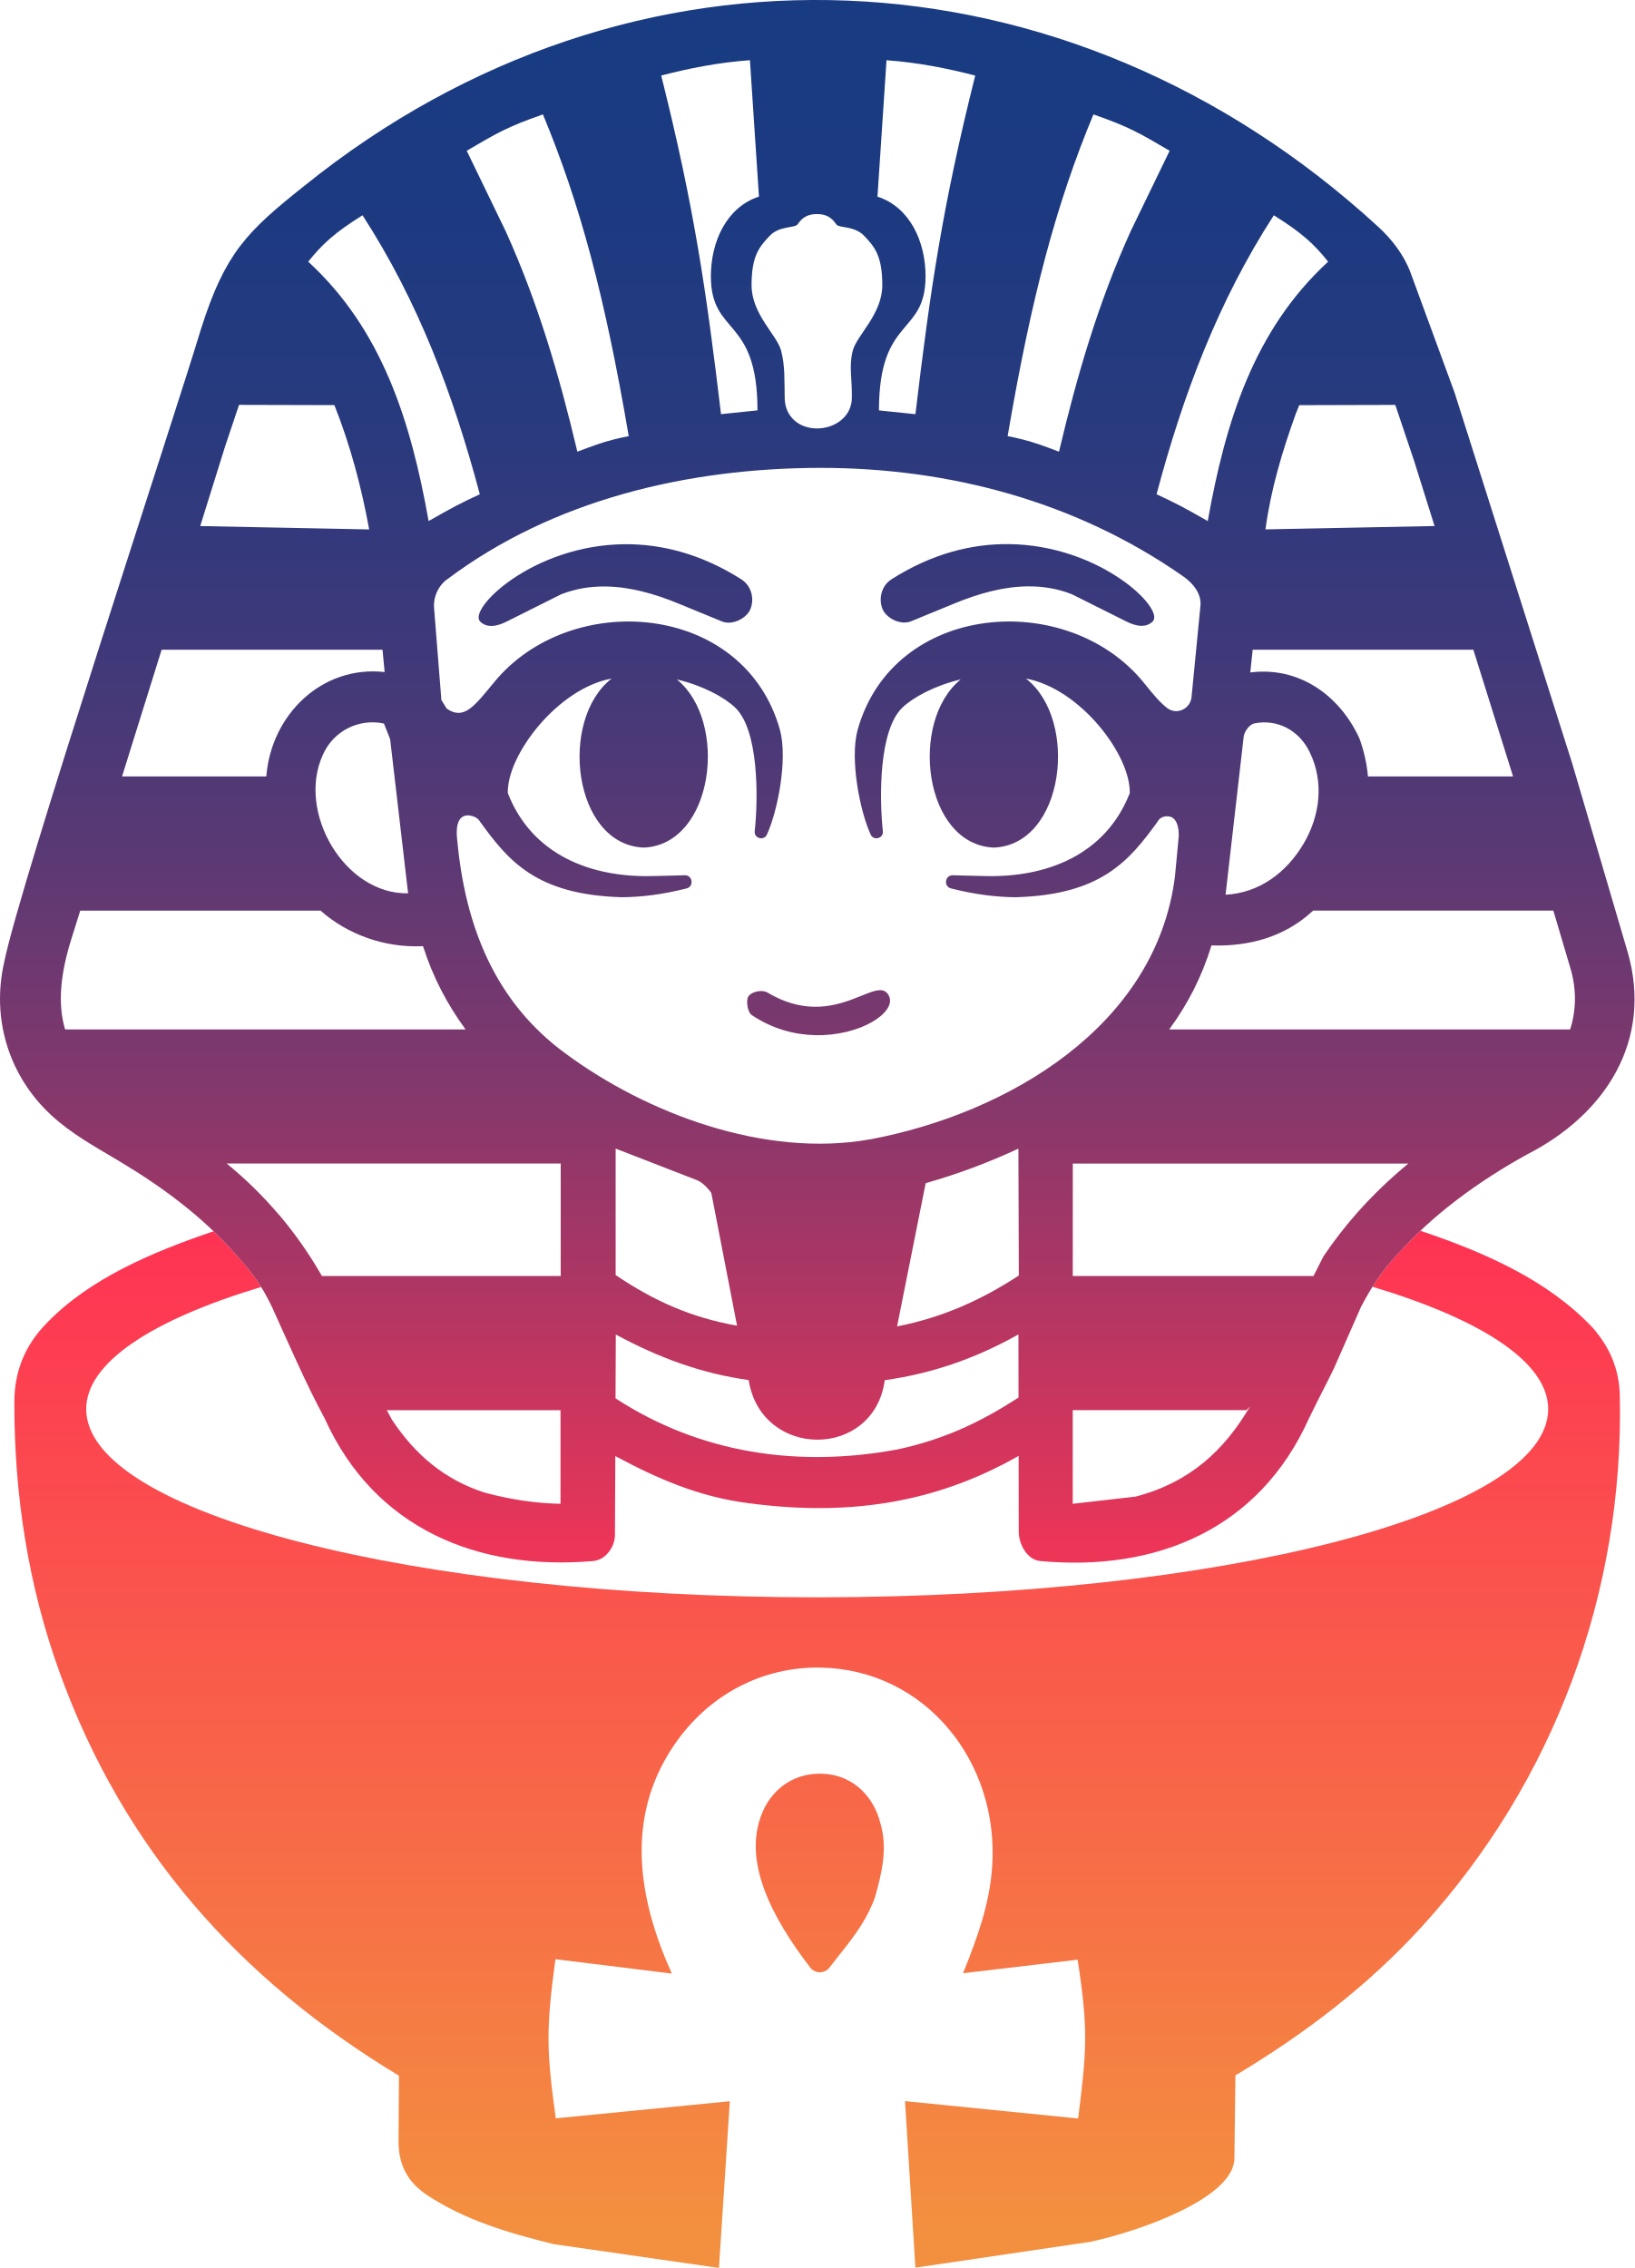
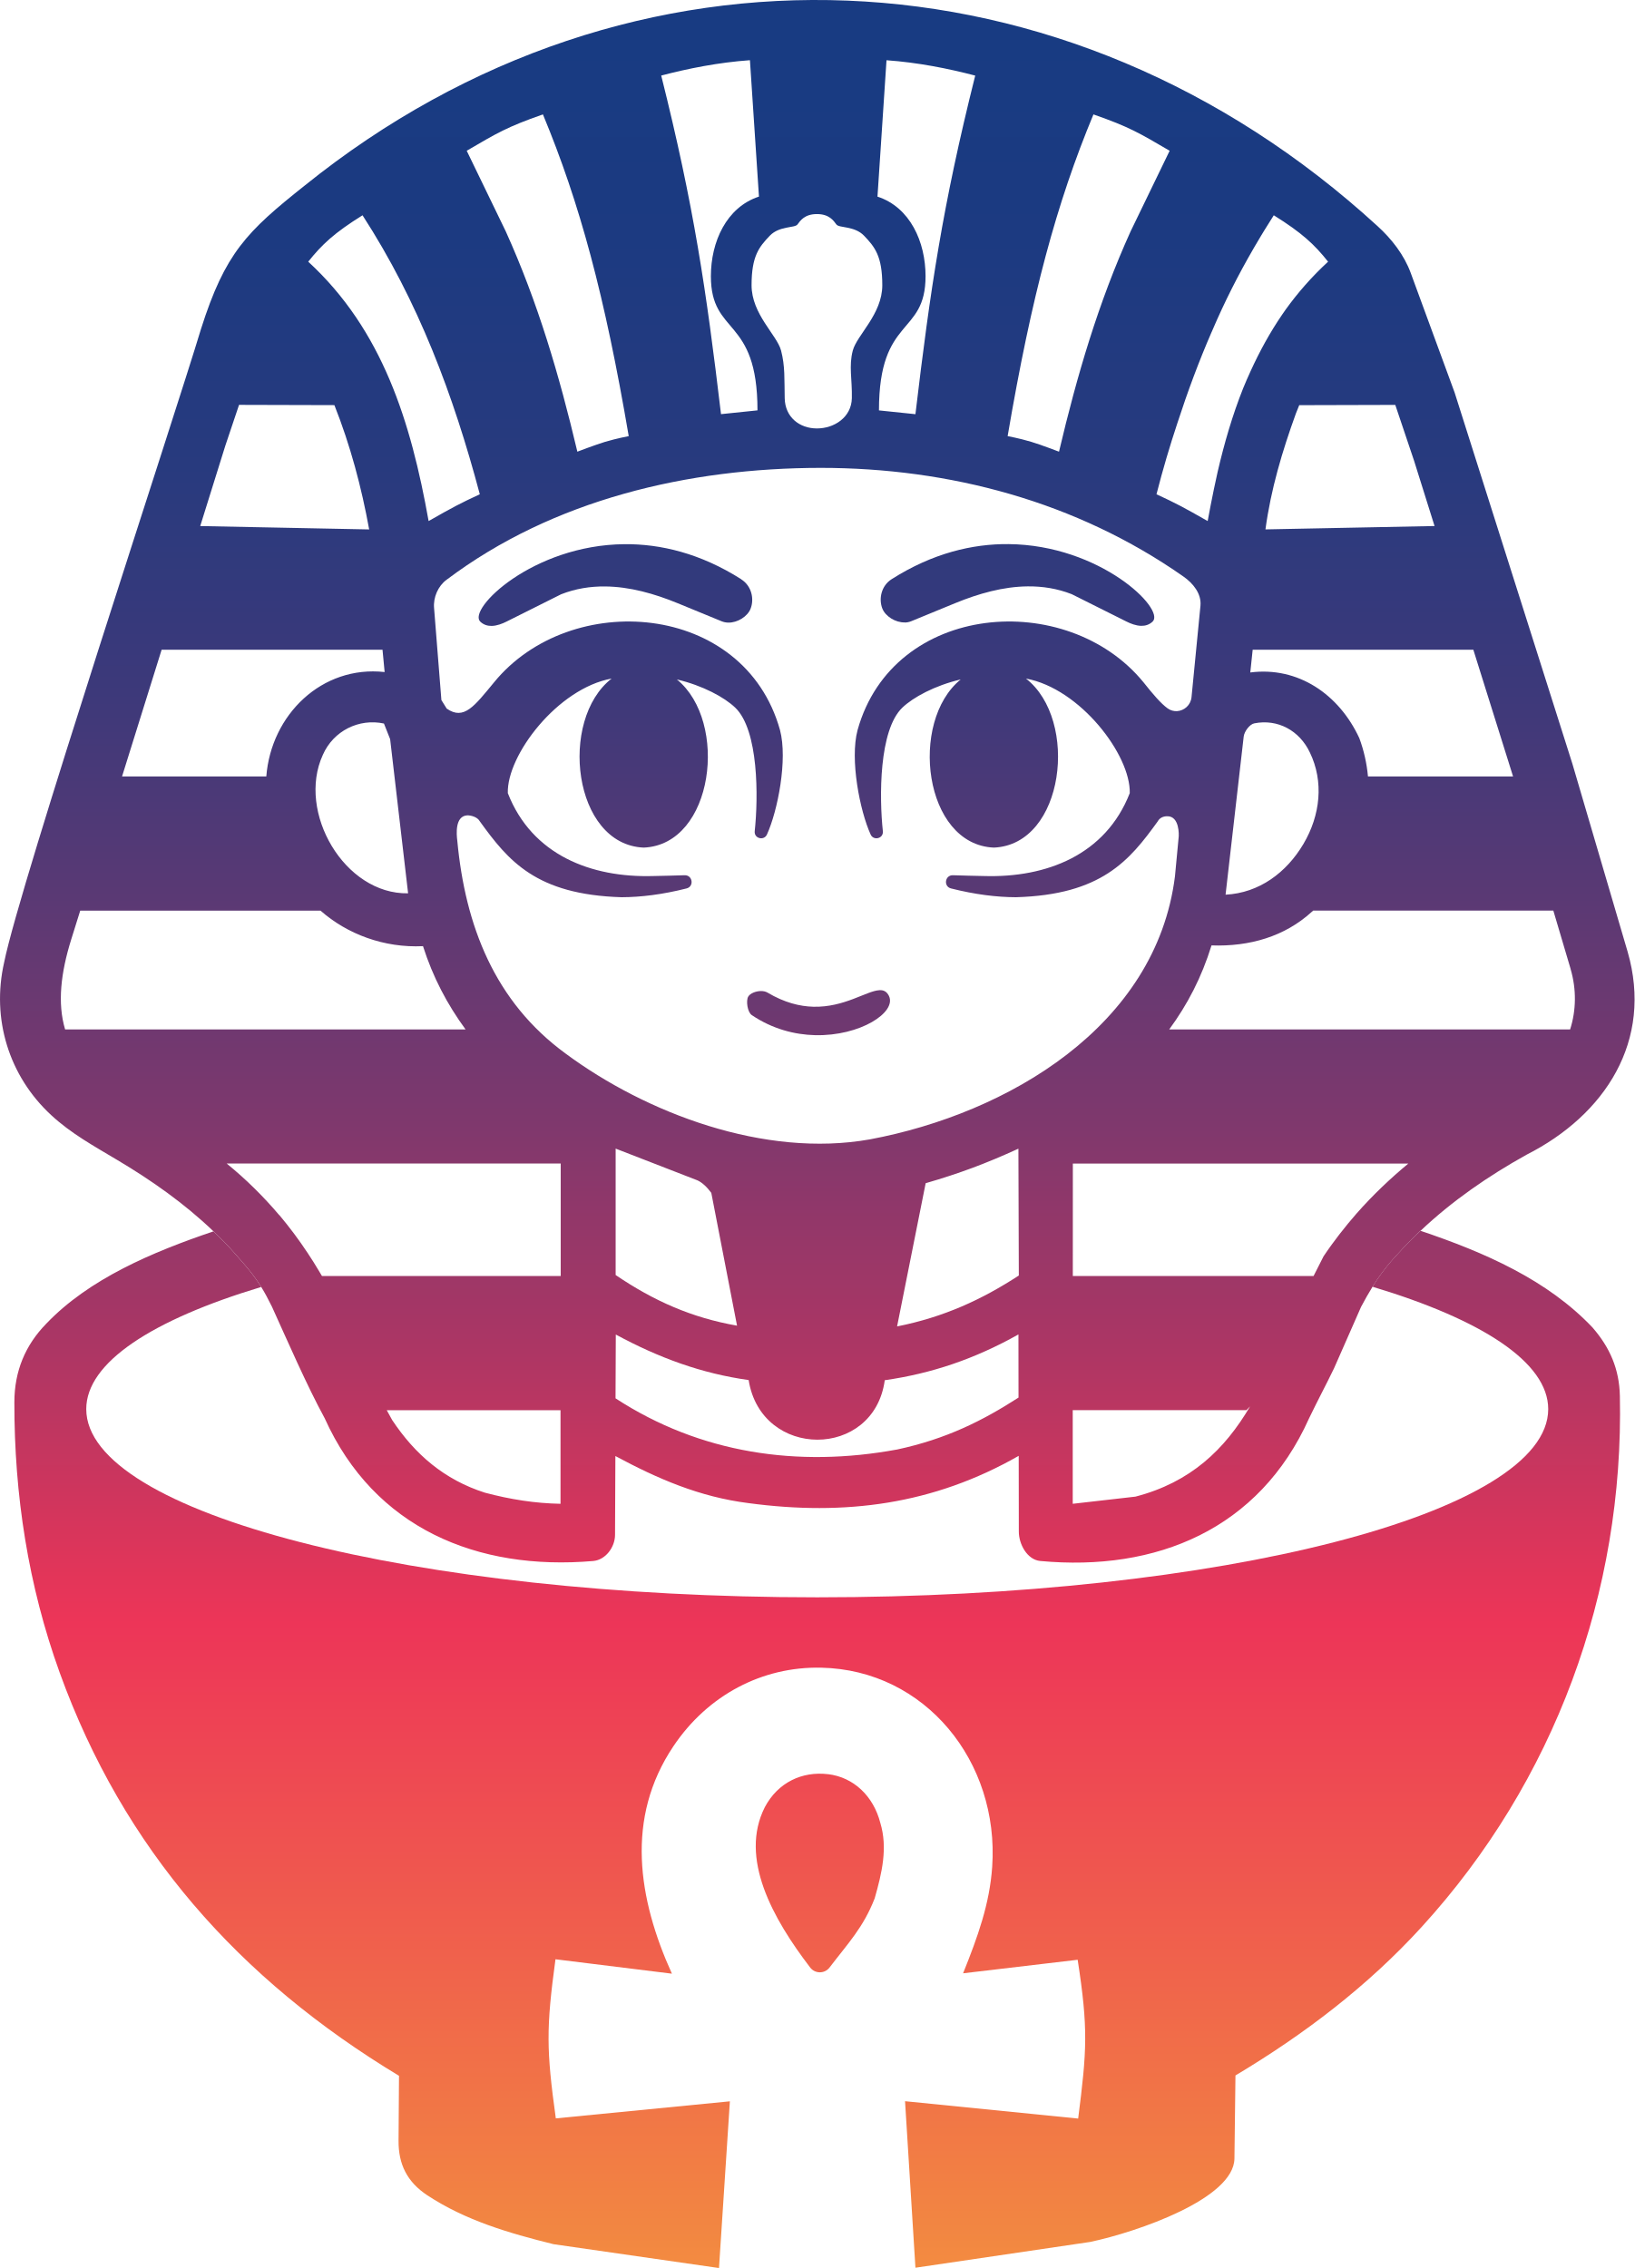
<svg xmlns="http://www.w3.org/2000/svg" xmlns:xlink="http://www.w3.org/1999/xlink" id="b" data-name="Layer 2" viewBox="0 0 431.12 598.28">
  <defs>
    <style>
-       .w {
-         fill: url(#k);
-       }
- 
-       .x {
-         fill: url(#t);
-       }
- 
-       .y {
+       .j {
        fill: url(#d);
      }

-       .z {
-         fill: url(#l);
-       }
- 
-       .aa {
+       .k {
        fill: url(#h);
      }

-       .ab {
-         fill: url(#o);
-       }
- 
-       .ac {
-         fill: url(#j);
-       }
- 
-       .ad {
-         fill: none;
-       }
- 
-       .ae {
+       .l {
        fill: url(#g);
      }

-       .af {
-         fill: url(#q);
-       }
- 
-       .ag {
-         fill: url(#m);
-       }
- 
-       .ah {
+       .m {
        fill: url(#e);
      }

-       .ai {
+       .n {
        fill: url(#i);
      }

-       .aj {
+       .o {
        fill: url(#f);
      }
- 
-       .ak {
-         fill: url(#v);
-       }
- 
-       .al {
-         fill: url(#p);
-       }
- 
-       .am {
-         fill: url(#r);
-       }
- 
-       .an {
-         fill: url(#n);
-       }
- 
-       .ao {
-         fill: url(#u);
-       }
- 
-       .ap {
-         fill: url(#s);
-       }
    </style>
-     <linearGradient id="d" x1="216.24" y1="300.36" x2="216.24" y2="593.63" gradientUnits="userSpaceOnUse">
-       <stop offset="0" stop-color="#ff2d55" />
+     <linearGradient id="d" x1="215.54" y1="9.25" x2="215.54" y2="607.86" gradientUnits="userSpaceOnUse">
+       <stop offset="0" stop-color="#183b82" />
+       <stop offset=".09" stop-color="#1c3a81" />
+       <stop offset=".19" stop-color="#283a7e" />
+       <stop offset=".29" stop-color="#3d397a" />
+       <stop offset=".38" stop-color="#5a3974" />
+       <stop offset=".48" stop-color="#7f386d" />
+       <stop offset=".58" stop-color="#ad3664" />
+       <stop offset=".68" stop-color="#e33559" />
+       <stop offset=".7" stop-color="#ed3558" />
      <stop offset="1" stop-color="#f3903f" />
    </linearGradient>
-     <linearGradient id="e" x1="162.32" y1="3.79" x2="162.32" y2="401.49" gradientUnits="userSpaceOnUse">
-       <stop offset="0" stop-color="#183b82" />
-       <stop offset=".13" stop-color="#1c3a81" />
-       <stop offset=".27" stop-color="#283a7e" />
-       <stop offset=".41" stop-color="#3d397a" />
-       <stop offset=".55" stop-color="#5a3974" />
-       <stop offset=".69" stop-color="#7f386d" />
-       <stop offset=".83" stop-color="#ad3664" />
-       <stop offset=".98" stop-color="#e33559" />
-       <stop offset="1" stop-color="#ed3558" />
-     </linearGradient>
-     <linearGradient id="f" x1="215.91" y1="3.79" x2="215.91" y2="401.49" xlink:href="#e" />
-     <linearGradient id="g" x1="268.37" y1="3.79" x2="268.37" y2="401.49" xlink:href="#e" />
-     <linearGradient id="h" x1="354.44" y1="3.79" x2="354.44" y2="401.49" xlink:href="#e" />
-     <linearGradient id="i" x1="351.94" y1="3.79" x2="351.94" y2="401.49" xlink:href="#e" />
-     <linearGradient id="j" x1="77.73" y1="3.79" x2="77.73" y2="401.49" xlink:href="#e" />
-     <linearGradient id="k" x1="356.83" y1="3.79" x2="356.83" y2="401.49" xlink:href="#e" />
-     <linearGradient id="l" x1="81.73" y1="3.79" x2="81.73" y2="401.49" xlink:href="#e" />
-     <linearGradient id="m" x1="215.54" y1="310.01" x2="215.54" y2="588.97" xlink:href="#d" />
-     <linearGradient id="n" x1="75.48" y1="300.36" x2="75.48" y2="593.63" xlink:href="#d" />
-     <linearGradient id="o" x1="84.18" y1="332.7" x2="84.18" y2="338.07" xlink:href="#d" />
-     <linearGradient id="p" x1="350.23" y1="300.36" x2="350.23" y2="593.63" xlink:href="#d" />
-     <linearGradient id="q" x1="357.78" y1="319.16" x2="357.78" y2="321.11" xlink:href="#d" />
-     <linearGradient id="r" x1="348.06" y1="300.36" x2="348.06" y2="593.63" xlink:href="#d" />
-     <linearGradient id="s" x1="79.07" y1="300.36" x2="79.07" y2="593.63" xlink:href="#d" />
-     <linearGradient id="t" x1="355.55" y1="300.36" x2="355.55" y2="593.63" xlink:href="#d" />
-     <linearGradient id="u" x1="353.08" y1="300.36" x2="353.08" y2="593.63" xlink:href="#d" />
-     <linearGradient id="v" x1="215.56" y1="1" x2="215.56" y2="407.22" xlink:href="#e" />
+     <linearGradient id="e" x1="215.56" x2="215.56" xlink:href="#d" />
+     <linearGradient id="f" x1="216.24" x2="216.24" xlink:href="#d" />
+     <linearGradient id="g" x1="162.32" y1="9.25" x2="162.32" y2="607.86" xlink:href="#d" />
+     <linearGradient id="h" x1="215.91" x2="215.91" xlink:href="#d" />
+     <linearGradient id="i" x1="268.37" y1="9.25" x2="268.37" y2="607.86" xlink:href="#d" />
  </defs>
-   <g id="c" data-name="Layer 3 copy">
-     <path class="y" d="M218.43,468.02c-6.89-.84-13.27,2.2-16.7,8.69-6.82,13.46,2.1,29.43,11.97,42.32,1.29,1.68,3.83,1.66,5.11-.03,4.93-6.48,8.85-10.46,11.89-18.22,1.92-6.72,3.48-13.32,1.49-19.91-1.83-7.1-7.04-12.04-13.77-12.86Z" />
-     <g>
-       <path class="ah" d="M197.96,160.58c1.02-2.56.31-6.02-2.45-7.77-10.8-6.86-21.35-9.34-30.82-9.25-24.22.22-41.45,17.17-38.01,20.44.89.85,1.95,1.14,3.02,1.12,1.38-.03,2.78-.58,3.92-1.15l14.39-7.2c3.81-1.49,7.7-2.1,11.6-2.06,6.5.06,13.01,1.91,19.15,4.43l11.58,4.76c.54.22,1.11.33,1.69.35,2.5.07,5.13-1.63,5.93-3.64Z" />
-       <path class="aj" d="M234.47,262.72c-.58-1.18-1.43-1.58-2.56-1.51-3.39.2-9.24,4.56-17.35,4.36-3.6-.09-7.65-1.08-12.13-3.74-.46-.27-1.06-.4-1.68-.4-1.38,0-2.89.6-3.4,1.48-.61,1.05-.22,4.07.94,4.86,5.43,3.67,11.31,5.17,16.71,5.3,11.9.28,21.57-6.05,19.47-10.36Z" />
-       <path class="ae" d="M232.73,160.58c.8,2.01,3.43,3.71,5.93,3.64.58-.02,1.15-.13,1.69-.35l11.58-4.76c6.14-2.52,12.65-4.37,19.15-4.43,3.9-.04,7.79.57,11.6,2.06l14.39,7.2c1.14.57,2.54,1.12,3.92,1.15,1.07.02,2.12-.27,3.02-1.12,3.44-3.26-13.79-20.22-38.01-20.44-9.48-.09-20.02,2.39-30.82,9.25-2.76,1.75-3.46,5.21-2.45,7.77Z" />
-     </g>
-     <path class="ad" d="M346.45,336.6h-63.5v-11.41c-20.98-2.02-43.7-3.12-67.42-3.12s-46.62,1.11-67.68,3.15v11.38h-62.95c-.24-.41-.49-.81-.73-1.22-37.8,9.06-61.44,21.99-61.44,36.34,0,27.42,86.32,49.65,192.8,49.65s192.8-22.23,192.8-49.65c0-14.33-23.58-27.24-61.28-36.3l-.6,1.18h0Z" />
-     <path class="ad" d="M346.36,240.22c-.14.12-.28.25-.42.37-6.73,6.03-14.91,8.78-24.47,8.83-.64,0-1.28,0-1.93-.02-2.59,8.38-6.31,15.57-11.15,22.16h105.74c1.6-5,1.71-10.56.11-15.98l-4.55-15.36h-63.34Z" />
-     <path class="ad" d="M282.93,396.68h.06s0,0,0,0h0l16.47-1.88c14.56-3.78,23.55-12.43,30.24-23.81h0s0,0,0,0l-.96,1h-45.81v24.69Z" />
-     <path class="ad" d="M310.89,220.59h0s.33-5.42-3.14-5.27c-.36.02-.76.09-1.2.24-.55.18-.84.59-1.2,1.11-1.25,1.79-2.9,4.01-4.85,6.39-4.3,5.26-14.46,13.68-32.56,13.61-5.07-.02-10.76-.71-17.12-2.32-2.03-.51-1.61-3.52.49-3.48,2.6.05,5.38.19,8.31.21,6.43.05,13.53-.44,20.8-3.62,9.55-4.18,13.68-9.73,17.55-18.25,0-7.26-6.69-19.34-17.69-26.22-3.13-1.96-6.4-3.24-9.69-3.99h0c5.1,4.12,8.54,11.85,8.54,20.71,0,13.19-7.61,23.88-17,23.88s-17-10.69-17-23.88c0-8.69,3.31-16.3,8.25-20.48h0c-6.87,1.62-12.55,4.72-15.39,7.44-6.2,5.93-6.1,23.68-5.14,32.59.13,1.2-.85,1.92-1.8,1.87-.57-.03-1.13-.34-1.43-1-2.83-6.22-5.51-19.76-3.44-27.55,5.46-18.23,21.17-28.81,39.59-28.69,1.91.01,3.84.14,5.79.38,12.2,1.53,23.22,7.14,30.02,15.7,2.58,3.25,4.58,5.58,6.36,6.88.78.57,1.66.79,2.51.74,1.87-.12,3.6-1.58,3.81-3.68,0,0,0,0,0,0l2.36-24.16c.3-3.14-1.96-5.89-4.46-7.64-28.27-19.83-61.77-28.68-95.74-28.69-13.29,0-26.66,1.34-39.81,3.91-21.57,4.22-41.21,12.62-58.85,25.62-2.21,1.63-3.54,4.63-3.28,7.46l1.93,24.26.33.53,1.06,1.72c.99.73,1.91,1.1,2.82,1.15,2.74.14,5.41-2.71,9.69-8.1,6.8-8.56,17.82-14.17,30.02-15.7,1.95-.24,3.89-.37,5.79-.38,18.42-.12,34.13,10.46,39.59,28.69,2.08,7.79-.61,21.33-3.44,27.55-.3.66-.86.97-1.43,1-.95.05-1.93-.67-1.8-1.87.96-8.91,1.06-26.66-5.14-32.59-2.84-2.72-8.52-5.82-15.39-7.44h0c4.94,4.18,8.25,11.78,8.25,20.48,0,13.19-7.61,23.88-17,23.88s-17-10.69-17-23.88c0-8.86,3.44-16.59,8.54-20.71h0c-3.28.76-6.55,2.04-9.69,3.99-11.01,6.88-17.69,18.96-17.69,26.22,3.87,8.52,8,14.06,17.55,18.25,7.28,3.19,14.37,3.68,20.8,3.62,2.92-.02,5.71-.16,8.31-.21,2.1-.04,2.52,2.96.49,3.48-6.36,1.61-12.05,2.3-17.12,2.32-18.1.07-28.25-8.36-32.56-13.61-1.95-2.38-3.6-4.61-4.85-6.39-.36-.51-.66-.88-1.2-1.11-.83-.35-1.51-.5-2.09-.49-3.11.05-2.88,4.66-2.72,6.17.03.3.06.48.06.48,0,0,0,0,0,.01.15,1.17.3,2.34.46,3.52.02.16.05.32.07.48.14,1.02.29,2.04.45,3.06.07.44.15.89.22,1.33.12.74.24,1.49.37,2.23.21,1.19.43,2.38.67,3.57,3.44,17.1,12.31,31.51,26.33,41.98,17.93,13.38,43.49,23.84,67.27,23.79,4.4,0,8.75-.38,12.97-1.15,20.1-3.7,38.3-11.7,54-23.97,14.24-11.13,24.27-27.47,26.49-45.4l1-10.6Z" />
-     <path class="ad" d="M343.77,222.65c4.51-7.61,5.42-16.49,1.71-24.13-2.43-5.01-6.85-8.06-12.26-7.95-.77.02-1.57.1-2.38.25-1.23.23-2.66,2.14-2.82,3.5l-4.78,41.7h0c8.89-.46,16.06-5.84,20.52-13.37Z" />
-     <path class="ad" d="M244.15,312.12l-7.54,37.78c12.38-2.46,22.42-7.12,32.11-13.43l-.11-33.46c-8.51,3.9-15.64,6.56-24.46,9.11Z" />
-     <path class="ad" d="M341.8,109.04c-3.63,10.03-6.61,20.03-8.04,30.6h0l44.6-.89-5.4-17.22-4.96-14.74h0l-25.34.07c-.3.72-.59,1.44-.87,2.17Z" />
-     <path class="ad" d="M329.77,177.39h0c1.23-.14,2.43-.21,3.6-.2,11.34.08,20.2,7.1,25.15,17.51,1.23,3.31,1.98,6.71,2.29,10.12h38.27l-10.48-33.43h-58.2l-.63,6Z" />
-     <path class="ad" d="M147.86,336.6h0v-29.66s.01,0,.01,0H59.77c5.35,4.34,10.22,9.18,14.6,14.45.75.91,1.5,1.82,2.22,2.75.78,1,1.52,2.03,2.26,3.06.14.19.28.37.41.56,1.74,2.46,3.37,5,4.91,7.62,0,0,0,0,0,0h0c.24.41.5.81.73,1.22h62.94Z" />
-     <path class="ad" d="M351.86,360.91c-2.26,4.69-3.88,7.6-6.62,13.27-5.85,11.77-13.03,21.9-24.19,28.38-14.07,8.17-30.6,10.82-46.73,9.21-3.43-.34-5.6-4.45-5.61-7.73l-.03-20c-11.31,6.27-23.28,10.81-35.37,12.51-12.35,1.73-22.71,1.61-35.9-.04-12.9-1.62-23.99-6.44-35.11-12.42l-.09,20.82c-.01,3.24-2.5,6.6-5.77,6.87-16.49,1.38-33.37-1.23-47.57-9.98-10.59-6.52-17.57-16.31-23.23-27.67-2.7-5.15-4.49-8.62-6.53-13.1l-7.38-16.33c-.98-2-1.86-3.65-2.83-5.21-28.76,8.67-46.15,19.92-46.15,32.22,0,27.42,86.32,49.65,192.8,49.65s192.8-22.23,192.8-49.65c0-12.33-17.47-23.6-46.35-32.28-.97,1.57-1.95,3.3-3.02,5.31l-7.11,16.16Z" />
-     <path class="ad" d="M349.07,331.43c.76-1.14,1.53-2.24,2.31-3.32.36-.5.74-.99,1.11-1.48.39-.52.79-1.04,1.19-1.55.51-.65,1.02-1.28,1.53-1.91.23-.28.45-.55.68-.82.62-.75,1.25-1.48,1.88-2.2,0,0,0,0,0,0h0c4.42-5.01,9.06-9.37,13.67-13.2h-88.48v16.16s-.01,13.5-.01,13.5h63.5l.6-1.18h0l2.02-3.99Z" />
-     <path class="ad" d="M318.55,137.45h0c2.71-14.66,5.63-27.2,11.3-39.5,5.05-11.12,11.46-20.74,20.45-28.92-3.61-4.53-6.86-7.59-14.32-12.24h0c-6.29,9.77-11.62,19.63-16.2,30.33-6.04,14.56-10.77,27.74-14.74,43.26,5.2,2.42,7.01,3.37,13.5,7.07Z" />
-     <path class="ad" d="M187.61,314.68c-1.15-1.55-2.42-2.75-3.67-3.31l-21.57-8.37h0v33.36c10.09,6.85,20.1,11.26,32.03,13.36l-6.79-35.03Z" />
-     <path class="ad" d="M102.01,371.99h0c.47.87.94,1.74,1.43,2.6,6.01,9.04,13.72,15.72,24.43,19.15,6.83,1.82,13.29,2.81,19.97,2.94h0v-24.7s0,0,0,0h-45.83Z" />
-     <path class="ad" d="M268.62,352h0c-11.51,6.47-22.89,10.32-35.26,12.08-1.29,9.95-9.15,15.84-18.36,15.73-8.72-.11-15.81-6.25-17.54-15.77-12.39-1.73-23.67-5.85-35.04-12.01h0l-.07,16.83c10.07,6.83,21.5,10.87,31.97,13.32,5.9,1.38,14.24,2.18,22.81,2.11,6.67-.06,13.48-.65,19.41-1.92,13.16-2.82,22.69-7.65,32.11-13.72l-.02-16.66h0Z" />
-     <path class="ad" d="M70.25,204.82c.31-3.37,1.1-6.71,2.46-9.94,4.63-11.19,14.46-17.87,26.34-17.72.79.01,1.59.05,2.4.12l-.56-5.89h-58.26l-10.44,33.43h38.05Z" />
-     <path class="ad" d="M97.37,139.66c-1.71-9.43-4.01-18.51-7.25-27.63-.6-1.76-1.24-3.47-1.93-5.15l-25.15-.07h0l-3.62,10.77-6.62,21.2,44.56.89h0Z" />
-     <path class="ad" d="M101.75,97.94c5.67,12.3,8.59,24.85,11.3,39.5,6.49-3.7,8.3-4.65,13.5-7.07-3.97-15.52-8.69-28.7-14.74-43.26-4.58-10.7-9.91-20.56-16.2-30.33h0c-7.46,4.65-10.71,7.7-14.32,12.24,9,8.18,15.4,17.79,20.45,28.92Z" />
-     <path class="ad" d="M98.75,190.55c-5.83-.21-11.14,3.05-13.6,8.58-2.98,6.7-2.33,13.67.52,20.42,3.78,8.95,12.42,16.4,21.98,16.1h0l-4.74-40.67-1.63-4.12c-.85-.18-1.69-.28-2.52-.31Z" />
-     <path class="ad" d="M279.32,119.15h0c4.75-20.09,10.41-39.4,18.89-58.13l10.29-21.25c-8.04-4.7-10.62-6.28-20.1-9.59-9.72,23.38-16.31,47.78-22.63,84.87,0,0,3,.55,6.22,1.5,2.45.73,7.33,2.6,7.33,2.6Z" />
-     <path class="ad" d="M122.78,271.55c-4.86-6.64-8.61-13.77-11.23-21.97-.66.03-1.32.04-1.97.04-9.78-.06-18.38-3.6-25.05-9.4H21.15l-2.39,7.64c-2.72,8.71-3.66,16.75-1.6,23.69h105.61Z" />
-     <path class="ad" d="M244.12,72.85c0,15.86-12.29,10.41-12.29,35.4l9.62,1h0c3.91-32.91,7.16-54.98,15.77-89.32-7.16-1.87-15.04-3.45-23.4-4.05h0l-2.38,35.97c8.6,2.81,12.68,11.95,12.68,20.99Z" />
-     <path class="ad" d="M206.01,92.47c1.08,4.11.85,7.54.96,12.58.11,5.04,3.94,7.97,8.5,7.97s9.1-2.93,9.21-7.97c.11-5.04-.83-8.47.25-12.58s7.78-9.58,7.78-17.24-1.98-10.09-4.79-13.03c-2.57-2.68-6.58-1.99-7.32-2.99-.74-1-1.88-2.74-5.13-2.74s-4.39,1.74-5.13,2.74c-.74,1-4.76.31-7.32,2.99-2.81,2.94-4.79,5.37-4.79,13.03s6.69,13.13,7.78,17.24Z" />
-     <path class="ad" d="M152.28,119.15h0s4.87-1.87,7.33-2.6c3.22-.96,6.22-1.5,6.22-1.5-6.32-37.09-12.91-61.5-22.63-84.87h0c-9.48,3.31-12.06,4.89-20.1,9.59l10.29,21.25c8.49,18.73,14.15,38.04,18.89,58.13Z" />
-     <path class="ad" d="M190.18,109.25l9.62-1c0-24.99-12.29-19.54-12.29-35.4,0-9.05,4.08-18.19,12.68-20.99l-2.38-35.97h0c-8.36.6-16.24,2.18-23.4,4.05,8.61,34.33,11.86,56.4,15.77,89.32h0Z" />
-     <path class="aa" d="M355.21,323.16c-.51.63-1.03,1.26-1.53,1.91.51-.65,1.02-1.29,1.53-1.91Z" />
-     <path class="ai" d="M352.49,326.63c-.37.49-.74.98-1.11,1.48.36-.5.74-.99,1.11-1.48Z" />
-     <path class="ac" d="M78.86,327.2c-.74-1.03-1.49-2.06-2.26-3.06.78,1,1.52,2.03,2.26,3.06Z" />
-     <path class="w" d="M357.78,320.14c-.63.72-1.26,1.46-1.88,2.2.62-.74,1.25-1.48,1.88-2.2Z" />
-     <path class="z" d="M84.18,335.38c-1.54-2.62-3.17-5.16-4.91-7.62,1.74,2.46,3.37,5,4.91,7.62Z" />
-     <path class="ag" d="M420.09,350.24c-11.95-12.63-28.49-19.86-45.46-25.58-2.11,2-4.16,4.09-6.13,6.29-2.66,2.86-4.58,5.36-6.51,8.48,28.89,8.68,46.35,19.96,46.35,32.28,0,27.42-86.32,49.65-192.8,49.65s-192.8-22.23-192.8-49.65c0-12.3,17.38-23.55,46.15-32.22-1.64-2.65-3.53-5.04-6.57-8.42-1.93-2.21-3.93-4.29-5.99-6.27-16.16,5.47-32.82,12.52-44.13,24.35-5.56,5.68-8.41,12.56-8.42,20.72-.04,24.42,3.65,48.36,11.95,71.33,16.85,46.59,47.25,80.86,89.5,106.36l-.12,17.11c-.05,6.21,2.26,10.91,7.6,14.42,10.03,6.6,21.4,9.95,33.28,12.89l43.64,6.29,2.87-43.98-45.91,4.5c-2.51-18.13-2.56-23.76-.09-41.97l30.71,3.8c-8.96-19.8-12.32-41.03.39-59.99,9.07-13.53,23.47-21.07,38.99-20.73,27.49.6,46.98,24.82,45.1,52.48-.67,9.83-3.79,18.45-7.68,28.14l30.22-3.57c2.81,18.17,2.44,23.87.13,41.89l-45.66-4.58,2.74,43.93,46.13-6.81c12.45-2.65,37.88-11.4,38.01-22l.27-21.91c18.15-10.86,34.88-23.57,49.16-39.23,34.96-38.34,53.33-88.18,52.23-140.02-.15-7.1-2.64-12.77-7.16-17.99Z" />
-     <path class="an" d="M76.6,324.14c-.72-.93-1.47-1.84-2.22-2.75.75.91,1.5,1.82,2.22,2.75Z" />
-     <polygon class="ab" points="84.18 335.38 84.19 335.38 84.19 335.38 84.18 335.38" />
-     <path class="al" d="M351.38,328.11c-.78,1.08-1.56,2.18-2.31,3.32.76-1.14,1.53-2.24,2.31-3.32Z" />
-     <polygon class="af" points="357.78 320.14 357.78 320.14 357.78 320.14 357.78 320.14" />
-     <polygon class="am" points="347.05 335.42 347.05 335.42 349.07 331.43 347.05 335.42" />
-     <path class="ap" d="M79.27,327.76c-.13-.19-.28-.37-.41-.56.14.19.28.37.41.56Z" />
-     <path class="x" d="M355.89,322.34c-.23.27-.46.55-.68.82.23-.28.46-.55.68-.82Z" />
-     <path class="ao" d="M353.68,325.08c-.4.51-.79,1.03-1.19,1.55.39-.52.79-1.04,1.19-1.55Z" />
-     <path class="ak" d="M429.27,251.03l-14.57-49.58-31.05-97.89s-11.6-31.61-11.6-31.61c-1.73-4.7-4.99-8.92-8.79-12.36C281.55-15.24,166.57-20.5,80.39,48.93c-15.39,12.22-21,17.82-27.37,37.83C46.19,109.53,5.22,233.22,1.09,253.88c-3.39,14.9,1.26,29.96,12.4,40.27,5.28,4.89,11.26,8.15,17.43,11.84,11.55,6.86,22.48,14.85,31.4,25.09,4.72,5.29,6.61,7.96,9.39,13.63,3.98,8.76,9.2,20.8,13.91,29.43,13.1,29.06,40.3,40.27,70.81,37.65,3.26-.27,5.75-3.63,5.77-6.87l.09-20.82c11.12,5.98,22.21,10.8,35.11,12.42,25.49,3.42,48.76.38,71.27-12.47l.03,20c0,3.27,2.18,7.38,5.61,7.73,30.68,2.88,57.82-8.37,70.93-37.6,2.74-5.66,4.36-8.58,6.62-13.27l7.11-16.16c2.85-5.36,5.37-9.34,9.53-13.78,9.69-10.83,21.45-19.3,34.08-26.34,20.78-10.52,33.5-30.09,26.7-53.59ZM388.6,171.39h0l10.48,33.43h-38.27c-.31-3.41-1.06-6.81-2.29-10.12-5.37-11.58-16.18-18.93-28.75-17.31h0l.63-6h58.2ZM343.77,222.65c-4.46,7.53-11.64,12.91-20.52,13.37h0l4.78-41.7c.16-1.37,1.59-3.28,2.82-3.5,6.15-1.22,11.91,1.9,14.64,7.7,3.7,7.64,2.8,16.51-1.71,24.13ZM368.01,106.8h0l4.96,14.74,5.4,17.22-44.6.89h0c1.43-10.57,4.41-20.57,8.04-30.6.28-.73.57-1.45.87-2.17l25.34-.07ZM335.98,56.79h0c7.46,4.65,10.71,7.7,14.32,12.24-19.57,18.01-27.06,42.14-31.75,68.42h0c-6.49-3.7-8.3-4.65-13.5-7.07,6.96-26.18,16.22-50.87,30.93-73.59ZM288.4,30.18c9.48,3.31,12.06,4.89,20.1,9.59l-10.29,21.25c-8.49,18.73-14.15,38.04-18.89,58.13h0s-4.87-1.87-7.33-2.6c-3.22-.96-6.22-1.5-6.22-1.5,6.32-37.09,12.91-61.5,22.63-84.87ZM233.82,15.89h0c8.36.6,16.24,2.18,23.4,4.05-8.61,34.33-11.86,56.4-15.77,89.32h0l-9.62-1c0-24.99,12.29-19.54,12.29-35.4,0-9.05-4.08-18.19-12.68-20.99l2.38-35.97ZM210.34,59.21c.74-1,1.88-2.74,5.13-2.74s4.39,1.74,5.13,2.74c.74,1,4.76.31,7.32,2.99,2.81,2.94,4.79,5.37,4.79,13.03s-6.69,13.13-7.78,17.24-.14,7.54-.25,12.58c-.11,5.04-4.65,7.97-9.21,7.97s-8.39-2.93-8.5-7.97c-.11-5.04.12-8.47-.96-12.58-1.08-4.11-7.78-9.58-7.78-17.24s1.98-10.09,4.79-13.03c2.57-2.68,6.58-1.99,7.32-2.99ZM197.8,15.89h0l2.38,35.97c-8.6,2.81-12.68,11.95-12.68,20.99,0,15.86,12.29,10.41,12.29,35.4l-9.62,1h0c-3.91-32.91-7.16-54.98-15.77-89.32,7.16-1.87,15.04-3.45,23.4-4.05ZM143.2,30.18h0c9.72,23.38,16.31,47.78,22.63,84.87,0,0-3,.55-6.22,1.5-2.45.73-7.33,2.6-7.33,2.6h0c-4.75-20.09-10.41-39.4-18.89-58.13l-10.29-21.25c8.04-4.7,10.62-6.28,20.1-9.59ZM95.62,56.79h0c14.71,22.72,23.97,47.4,30.93,73.59-5.2,2.42-7.01,3.37-13.5,7.07-4.69-26.27-12.19-50.42-31.75-68.42,3.61-4.53,6.86-7.59,14.32-12.24ZM107.64,235.65h0c-16.79.33-29.41-21.44-22.49-36.52,2.79-6.36,9.54-9.68,16.12-8.27l1.63,4.12,4.74,40.67ZM59.43,117.57l3.62-10.77s25.15.07,25.15.07c4.21,10.63,7.14,21.62,9.17,32.79h0l-44.56-.89,6.62-21.2ZM42.63,171.39h58.26l.56,5.89c-16.55-1.83-29.94,11.26-31.21,27.54h-38.05l10.44-33.43ZM17.17,271.55h0c-2.07-6.94-1.12-14.97,1.6-23.69l2.39-7.64h63.38c7.04,6.21,16.76,9.86,27.03,9.37,2.62,8.2,6.37,15.33,11.23,21.97,0,0-105.61,0-105.61,0ZM147.84,396.69h0c-6.68-.13-13.14-1.12-19.97-2.94-10.71-3.43-18.42-10.11-24.43-19.15-.49-.87-.96-1.74-1.43-2.6h45.83v24.7ZM147.86,336.6s-62.94,0-62.94,0c-.24-.41-.49-.81-.73-1.22,0,0,0,0,0,0-3.07-5.26-6.59-10.18-10.49-14.83-.01,0-.03,0-.04,0-4.19-4.94-8.81-9.51-13.87-13.62h88.1v29.66ZM236.54,382.38c-26.06,4.8-51.84,1.05-74.19-13.51l.07-16.83h0c11.37,6.16,22.65,10.28,35.04,12.01,3.33,20.98,33.06,20.95,35.9.04,12.37-1.77,23.74-5.61,35.26-12.08h0s0,0,0,0l.02,16.66c-9.42,6.06-18.94,10.9-32.11,13.72ZM162.37,302.99h0l21.57,8.37c1.25.56,2.53,1.76,3.67,3.31l6.79,35.03c-11.93-2.09-21.94-6.51-32.02-13.36v-33.36ZM236.61,349.9l7.54-37.78c8.82-2.55,15.95-5.21,24.46-9.11l.11,33.46c-9.68,6.31-19.72,10.97-32.11,13.43ZM229.41,300.56c-27.7,4.94-58.94-6.88-80.23-22.64-18.72-13.67-26.47-33.73-28.57-56.17,0,0,0,0,0-.01-.22-1.69-.63-6.5,2.66-6.66,1.01,0,2.67.44,3.29,1.59,7.49,10.36,14.78,19.34,37.41,20.01,5.07-.02,10.76-.71,17.12-2.32,2.03-.51,1.61-3.52-.49-3.48-2.6.05-5.38.19-8.31.21-16.36.48-31.98-5.54-38.35-21.87-.3-9.99,13.14-27.64,27.38-30.22h0c-14.03,10.91-10.2,43.82,8.46,44.59,18.52-.76,22.45-33.24,8.75-44.36h0c6.87,1.62,12.55,4.72,15.39,7.44,6.2,5.93,6.1,23.68,5.14,32.59-.2,1.96,2.47,2.59,3.23.87,2.83-6.22,5.51-19.76,3.44-27.55-9.44-33.86-55.29-37.2-75.4-12.61-5.17,6.24-7.94,10.14-12.51,6.95-.24-.39-1.17-1.89-1.4-2.25,0,0-1.93-24.26-1.93-24.26-.26-2.83,1.07-5.83,3.28-7.46,28.15-21.22,63.84-29.49,98.66-29.53,33.97.01,67.47,8.86,95.74,28.69,2.5,1.75,4.75,4.5,4.46,7.64,0,0-2.36,24.16-2.36,24.16,0,0,0,0,0,0-.21,2.11-1.94,3.57-3.81,3.68-.85.05-1.73-.17-2.51-.74-1.78-1.3-3.78-3.63-6.36-6.88-20.11-24.6-65.98-21.24-75.4,12.61-2.08,7.79.61,21.33,3.44,27.55.75,1.72,3.43,1.09,3.23-.87-.96-8.91-1.06-26.66,5.14-32.59,2.84-2.72,8.52-5.82,15.39-7.44h0c-13.7,11.13-9.76,43.6,8.75,44.36,18.67-.78,22.49-33.69,8.46-44.59h0c14.3,2.62,27.64,20.17,27.38,30.22-6.37,16.33-22.01,22.35-38.35,21.87-2.92-.02-5.71-.16-8.31-.21-2.1-.04-2.52,2.96-.49,3.48,6.36,1.61,12.05,2.3,17.12,2.32,22.58-.64,29.96-9.68,37.41-20,.5-.94,1.46-1.33,2.4-1.35,3.47-.15,3.14,5.26,3.14,5.27h0s-1,10.6-1,10.6c-4.97,39.51-44.03,62.54-80.48,69.37ZM299.47,394.8l-16.47,1.88h0s-.06,0-.06,0h0v-24.69h45.82l.96-1s0,0,0,0h0c-6.69,11.38-15.68,20.03-30.24,23.81ZM346.45,336.6h-63.5c0-7.29,0-22.32.01-29.66h88.48c-4.61,3.82-9.26,8.19-13.67,13.2,0,0,0,0,0,0-3.14,3.58-6.05,7.33-8.71,11.29-.44.87-2.21,4.37-2.62,5.17ZM414.13,271.55s-105.74,0-105.74,0c4.84-6.59,8.56-13.77,11.15-22.16,10.04.36,19.3-2.35,26.4-8.81.14-.12.28-.25.42-.37h63.34l4.55,15.36c1.6,5.42,1.49,10.98-.11,15.98Z" />
+   <g id="c" data-name="Layer 6">
+     <path class="j" d="M420.09,350.24c-11.94-12.62-28.47-19.85-45.43-25.57-.5.47-.99.94-1.48,1.42-.43.43-.87.85-1.3,1.28-1.15,1.17-2.28,2.36-3.38,3.58-.42.45-.82.89-1.21,1.34-.17.19-.33.38-.49.56-.38.44-.74.88-1.09,1.31-.05.06-.1.13-.15.2-.39.49-.77.98-1.14,1.48,0,0,0,.01-.01.02-.4.54-.78,1.08-1.16,1.63,0,0,0,.01-.01.02-.34.51-.68,1.02-1.01,1.55-.04.07-.09.14-.13.21-.03.05-.07.11-.1.16,28.88,8.68,46.35,19.95,46.35,32.28,0,27.42-86.32,49.65-192.8,49.65s-192.8-22.23-192.8-49.65c0-12.3,17.38-23.55,46.15-32.22,0-.01-.02-.03-.03-.04-.6-.96-1.23-1.9-1.94-2.85-.02-.03-.04-.05-.06-.08-.21-.29-.44-.58-.67-.87-.03-.04-.06-.08-.1-.13-.23-.29-.47-.59-.72-.89-.18-.23-.38-.46-.57-.69-.05-.05-.09-.11-.14-.16-.7-.83-1.48-1.72-2.35-2.7-1.02-1.17-2.08-2.31-3.15-3.43-.46-.48-.94-.94-1.41-1.41-.48-.48-.96-.95-1.45-1.42-16.16,5.47-32.8,12.52-44.1,24.35-5.56,5.68-8.41,12.56-8.42,20.72-.04,24.42,3.65,48.36,11.95,71.33,16.85,46.59,47.25,80.86,89.5,106.36l-.12,17.11c-.05,6.21,2.26,10.91,7.6,14.42,10.03,6.6,21.4,9.95,33.28,12.89l43.64,6.29,2.87-43.98-45.91,4.5c-2.51-18.13-2.56-23.76-.09-41.97l30.71,3.8c-8.96-19.8-12.32-41.03.39-59.99,9.07-13.53,23.47-21.07,38.99-20.73,27.49.6,46.98,24.82,45.1,52.48-.67,9.83-3.79,18.45-7.68,28.14l30.22-3.57c2.81,18.17,2.44,23.87.13,41.89l-45.66-4.58,2.74,43.93,46.13-6.81c12.45-2.65,37.88-11.4,38.01-22l.27-21.91c18.15-10.86,34.88-23.57,49.16-39.23,34.96-38.34,53.33-88.18,52.23-140.02-.15-7.1-2.64-12.77-7.16-17.99Z" />
+     <path class="m" d="M57.76,326.24c.47.47.95.93,1.41,1.41,1.07,1.11,2.12,2.25,3.15,3.43.87.97,1.65,1.86,2.35,2.7.05.06.09.11.14.16.19.23.39.47.57.69.25.3.49.6.72.89.03.04.06.08.1.13.23.29.45.58.67.87.02.03.04.05.06.08.7.95,1.34,1.88,1.94,2.85,0,.01.02.03.03.04,0,0,0,0,0,0,.94,1.52,1.83,3.17,2.83,5.21,3.98,8.76,9.2,20.8,13.91,29.43,13.1,29.06,40.3,40.27,70.81,37.65,3.26-.27,5.75-3.63,5.77-6.87l.09-20.82c11.12,5.98,22.21,10.8,35.11,12.42,25.49,3.42,48.76.38,71.27-12.47l.03,20c0,3.27,2.18,7.38,5.61,7.73,30.68,2.88,57.82-8.37,70.93-37.6,2.74-5.66,4.36-8.58,6.62-13.27l7.11-16.16c1.02-1.92,2-3.66,3.02-5.3,0,0,0,0,0,0,.03-.06.07-.11.1-.16.04-.07.09-.14.13-.21.33-.53.67-1.05,1.01-1.55,0,0,0-.01.01-.02.38-.56.76-1.1,1.16-1.63,0,0,0-.01.01-.02.37-.5.75-.99,1.14-1.48.05-.06.1-.13.15-.2.35-.44.72-.87,1.09-1.31.16-.19.33-.38.49-.56.39-.44.78-.88,1.21-1.34,1.1-1.23,2.23-2.42,3.38-3.58.43-.43.87-.85,1.3-1.28.48-.48.96-.96,1.45-1.43.01,0,.02,0,.03.01,8.35-7.9,17.85-14.44,27.92-20.05,20.78-10.52,33.5-30.09,26.7-53.59l-14.57-49.58-31.05-97.89-11.6-31.61c-1.73-4.7-4.99-8.92-8.79-12.36C281.55-15.24,166.57-20.5,80.39,48.93c-15.39,12.22-21,17.82-27.37,37.83C46.19,109.53,5.22,233.22,1.09,253.88c-3.39,14.9,1.26,29.96,12.4,40.27,5.28,4.89,11.26,8.15,17.43,11.84,9.07,5.39,17.75,11.5,25.39,18.83,0,0,.02,0,.02,0,.48.46.95.95,1.42,1.43ZM147.84,396.69h0c-6.68-.13-13.14-1.12-19.97-2.94-10.71-3.43-18.42-10.11-24.43-19.15-.49-.87-.96-1.74-1.43-2.6h45.83v24.7ZM147.86,336.6h-62.94c-.24-.41-.49-.81-.73-1.22,0,0,0,0,0,0-.98-1.68-2.02-3.31-3.09-4.92-2.28-3.44-4.75-6.75-7.4-9.91-.01,0-.03,0-.04,0-4.19-4.94-8.81-9.51-13.87-13.62h88.1v29.66ZM236.54,382.38c-26.06,4.8-51.84,1.05-74.19-13.51l.07-16.83h0c11.37,6.16,22.65,10.28,35.04,12.01,3.33,20.98,33.06,20.95,35.9.04,12.37-1.77,23.74-5.61,35.26-12.08h0s0,0,0,0l.02,16.66c-9.42,6.06-18.94,10.9-32.11,13.72ZM162.37,302.99h0l21.57,8.37c1.25.56,2.53,1.76,3.67,3.31l6.79,35.03c-11.93-2.09-21.94-6.51-32.02-13.36v-33.36ZM236.61,349.9l7.54-37.78c8.82-2.55,15.95-5.21,24.46-9.11l.11,33.46c-9.68,6.31-19.72,10.97-32.11,13.43ZM229.41,300.56c-27.7,4.94-58.94-6.88-80.23-22.64-18.72-13.67-26.47-33.73-28.57-56.17,0,0,0,0,0-.01-.22-1.69-.63-6.5,2.66-6.66,1.01,0,2.67.44,3.29,1.59,7.49,10.36,14.78,19.34,37.41,20.01,5.07-.02,10.76-.71,17.12-2.32,2.03-.51,1.61-3.52-.49-3.48-2.6.05-5.38.19-8.31.21-16.36.48-31.98-5.54-38.35-21.87-.3-9.99,13.14-27.64,27.38-30.22h0c-14.03,10.91-10.2,43.82,8.46,44.59,18.52-.76,22.45-33.24,8.75-44.36h0c6.87,1.62,12.55,4.72,15.39,7.44,6.2,5.93,6.1,23.68,5.14,32.59-.2,1.96,2.47,2.59,3.23.87,2.83-6.22,5.51-19.76,3.44-27.55-9.44-33.86-55.29-37.2-75.4-12.61-5.17,6.24-7.94,10.14-12.51,6.95-.24-.39-1.17-1.89-1.4-2.25l-1.93-24.26c-.26-2.83,1.07-5.83,3.28-7.46,28.15-21.22,63.84-29.49,98.66-29.53,33.97.01,67.47,8.86,95.74,28.69,2.5,1.75,4.75,4.5,4.46,7.64l-2.36,24.16s0,0,0,0c-.21,2.11-1.94,3.57-3.81,3.68-.85.05-1.73-.17-2.51-.74-1.78-1.3-3.78-3.63-6.36-6.88-20.11-24.6-65.98-21.24-75.4,12.61-2.08,7.79.61,21.33,3.44,27.55.75,1.72,3.43,1.09,3.23-.87-.96-8.91-1.06-26.66,5.14-32.59,2.84-2.72,8.52-5.82,15.39-7.44h0c-13.7,11.13-9.76,43.6,8.75,44.36,18.67-.78,22.49-33.69,8.46-44.59h0c14.3,2.62,27.64,20.17,27.38,30.22-6.37,16.33-22.01,22.35-38.35,21.87-2.92-.02-5.71-.16-8.31-.21-2.1-.04-2.52,2.96-.49,3.48,6.36,1.61,12.05,2.3,17.12,2.32,22.58-.64,29.96-9.68,37.41-20.01.5-.94,1.46-1.33,2.4-1.35,3.47-.15,3.14,5.26,3.14,5.27h0s-1,10.6-1,10.6c-4.97,39.51-44.03,62.54-80.48,69.37ZM299.47,394.8l-16.47,1.88h0s-.06,0-.06,0h0v-24.69h45.82l.96-1s0,0,0,0h0c-6.69,11.38-15.68,20.03-30.24,23.81ZM357.78,320.14s0,0,0,0c-.77.88-1.53,1.77-2.27,2.67-.02.03-.04.05-.06.08-.7.85-1.39,1.71-2.06,2.58-.14.18-.28.37-.42.55-.58.76-1.16,1.53-1.73,2.31-.73,1.01-1.46,2.04-2.16,3.1l-1.3,2.57c-.03.05-.05.1-.08.16l-.64,1.26.64-1.26c-.53,1.04-1.04,2.06-1.24,2.44h-63.5c0-7.29,0-22.32.01-29.66h88.48c-4.61,3.82-9.26,8.19-13.67,13.2ZM414.24,255.57c1.6,5.42,1.49,10.98-.11,15.98h-105.74c4.84-6.59,8.56-13.77,11.15-22.16,10.04.36,19.3-2.35,26.4-8.81.14-.12.28-.25.42-.37h63.34l4.55,15.36ZM323.25,236.01l4.78-41.7c.16-1.37,1.59-3.28,2.82-3.5,6.15-1.22,11.91,1.9,14.64,7.7,3.7,7.64,2.8,16.51-1.71,24.13-4.46,7.53-11.64,12.91-20.52,13.37h0ZM388.6,171.39h0l10.48,33.43h-38.27c-.31-3.41-1.06-6.81-2.29-10.12-5.37-11.58-16.18-18.93-28.75-17.31h0l.63-6h58.2ZM368.01,106.8h0l4.96,14.74,5.4,17.22-44.6.89h0c1.43-10.57,4.41-20.57,8.04-30.6.28-.73.57-1.45.87-2.17l25.34-.07ZM319.64,87.47c.05-.12.09-.23.14-.35,3.2-7.48,6.78-14.55,10.79-21.47.09-.16.18-.32.27-.47.57-.97,1.15-1.95,1.73-2.92.33-.54.65-1.09.99-1.63.79-1.28,1.59-2.56,2.41-3.84h0c7.46,4.65,10.71,7.7,14.32,12.24-4.27,3.93-7.97,8.16-11.19,12.63-.01.02-.03.04-.04.06-.31.43-.61.87-.91,1.31-3.17,4.64-5.9,9.61-8.32,14.92-.69,1.49-1.33,2.99-1.95,4.49-2.8,7.03-4.96,14.43-6.73,22.07-.35,1.51-.67,3.05-.99,4.58-.29,1.41-.58,2.83-.86,4.28-.26,1.36-.53,2.71-.77,4.08h0c-6.49-3.7-8.3-4.65-13.5-7.07,1.69-6.62,3.53-12.8,5.54-18.85,2.66-8.19,5.64-16.22,9.05-24.06ZM288.4,30.18c9.48,3.31,12.06,4.89,20.1,9.59l-10.29,21.25c-8.49,18.73-14.15,38.04-18.89,58.13h0s-4.87-1.87-7.33-2.6c-3.22-.96-6.22-1.5-6.22-1.5,6.32-37.09,12.91-61.5,22.63-84.87ZM233.82,15.89h0c8.36.6,16.24,2.18,23.4,4.05-8.61,34.33-11.86,56.4-15.77,89.32h0l-9.62-1c0-24.99,12.29-19.54,12.29-35.4,0-9.05-4.08-18.19-12.68-20.99l2.38-35.97ZM210.34,59.21c.74-1,1.88-2.74,5.13-2.74s4.39,1.74,5.13,2.74c.74,1,4.76.31,7.32,2.99,2.81,2.94,4.79,5.37,4.79,13.03s-6.69,13.13-7.78,17.24-.14,7.54-.25,12.58c-.11,5.04-4.65,7.97-9.21,7.97s-8.39-2.93-8.5-7.97c-.11-5.04.12-8.47-.96-12.58-1.08-4.11-7.78-9.58-7.78-17.24s1.98-10.09,4.79-13.03c2.57-2.68,6.58-1.99,7.32-2.99ZM197.8,15.89h0l2.38,35.97c-8.6,2.81-12.68,11.95-12.68,20.99,0,15.86,12.29,10.41,12.29,35.4l-9.62,1h0c-3.91-32.91-7.16-54.98-15.77-89.32,7.16-1.87,15.04-3.45,23.4-4.05ZM143.2,30.18h0c9.72,23.38,16.31,47.78,22.63,84.87,0,0-3,.55-6.22,1.5-2.45.73-7.33,2.6-7.33,2.6h0c-4.75-20.09-10.41-39.4-18.89-58.13l-10.29-21.25c8.04-4.7,10.62-6.28,20.1-9.59ZM95.62,56.79h0c14.71,22.72,23.97,47.4,30.93,73.59-5.2,2.42-7.01,3.37-13.5,7.07-4.69-26.27-12.19-50.42-31.75-68.42,3.61-4.53,6.86-7.59,14.32-12.24ZM107.64,235.65h0c-16.79.33-29.41-21.44-22.49-36.52,2.79-6.36,9.54-9.68,16.12-8.27l1.63,4.12,4.74,40.67ZM59.43,117.57l3.62-10.77,25.15.07c4.21,10.63,7.14,21.62,9.17,32.79h0l-44.56-.89,6.62-21.2ZM42.63,171.39h58.26l.56,5.89c-16.55-1.83-29.94,11.26-31.21,27.54h-38.05l10.44-33.43ZM17.17,271.55h0c-2.07-6.94-1.12-14.97,1.6-23.69l2.39-7.64h63.38c7.04,6.21,16.76,9.86,27.03,9.37,2.62,8.2,6.37,15.33,11.23,21.97H17.17Z" />
+     <path class="o" d="M218.43,468.02c-6.89-.84-13.27,2.2-16.7,8.69-6.82,13.46,2.1,29.43,11.97,42.32,1.29,1.68,3.83,1.66,5.11-.03,4.93-6.48,8.85-10.46,11.89-18.22,1.92-6.72,3.48-13.32,1.49-19.91-1.83-7.1-7.04-12.04-13.77-12.86Z" />
+     <path class="l" d="M195.51,152.8c-10.8-6.86-21.35-9.34-30.82-9.25-24.22.22-41.45,17.17-38.01,20.44.89.85,1.95,1.14,3.02,1.12,1.38-.03,2.78-.58,3.92-1.15l14.39-7.2c3.81-1.49,7.7-2.1,11.6-2.06,6.5.06,13.01,1.91,19.15,4.43l11.58,4.76c.54.22,1.11.33,1.69.35,2.5.07,5.13-1.63,5.93-3.64,1.02-2.56.31-6.02-2.45-7.77Z" />
+     <path class="k" d="M231.9,261.21c-3.39.2-9.24,4.56-17.35,4.36-3.6-.09-7.65-1.08-12.13-3.74-.46-.27-1.06-.4-1.68-.4-1.38,0-2.89.6-3.4,1.48-.61,1.05-.22,4.07.94,4.86,5.43,3.67,11.31,5.17,16.71,5.3,11.9.28,21.57-6.05,19.47-10.36-.58-1.18-1.43-1.58-2.56-1.51Z" />
+     <path class="n" d="M238.66,164.22c.58-.02,1.15-.13,1.69-.35l11.58-4.76c6.14-2.52,12.65-4.37,19.15-4.43,3.9-.04,7.79.57,11.6,2.06l14.39,7.2c1.14.57,2.54,1.12,3.92,1.15,1.07.02,2.12-.27,3.02-1.12,3.44-3.26-13.79-20.22-38.01-20.44-9.48-.09-20.02,2.39-30.82,9.25-2.76,1.75-3.46,5.21-2.45,7.77.8,2.01,3.43,3.71,5.93,3.64Z" />
  </g>
</svg>
